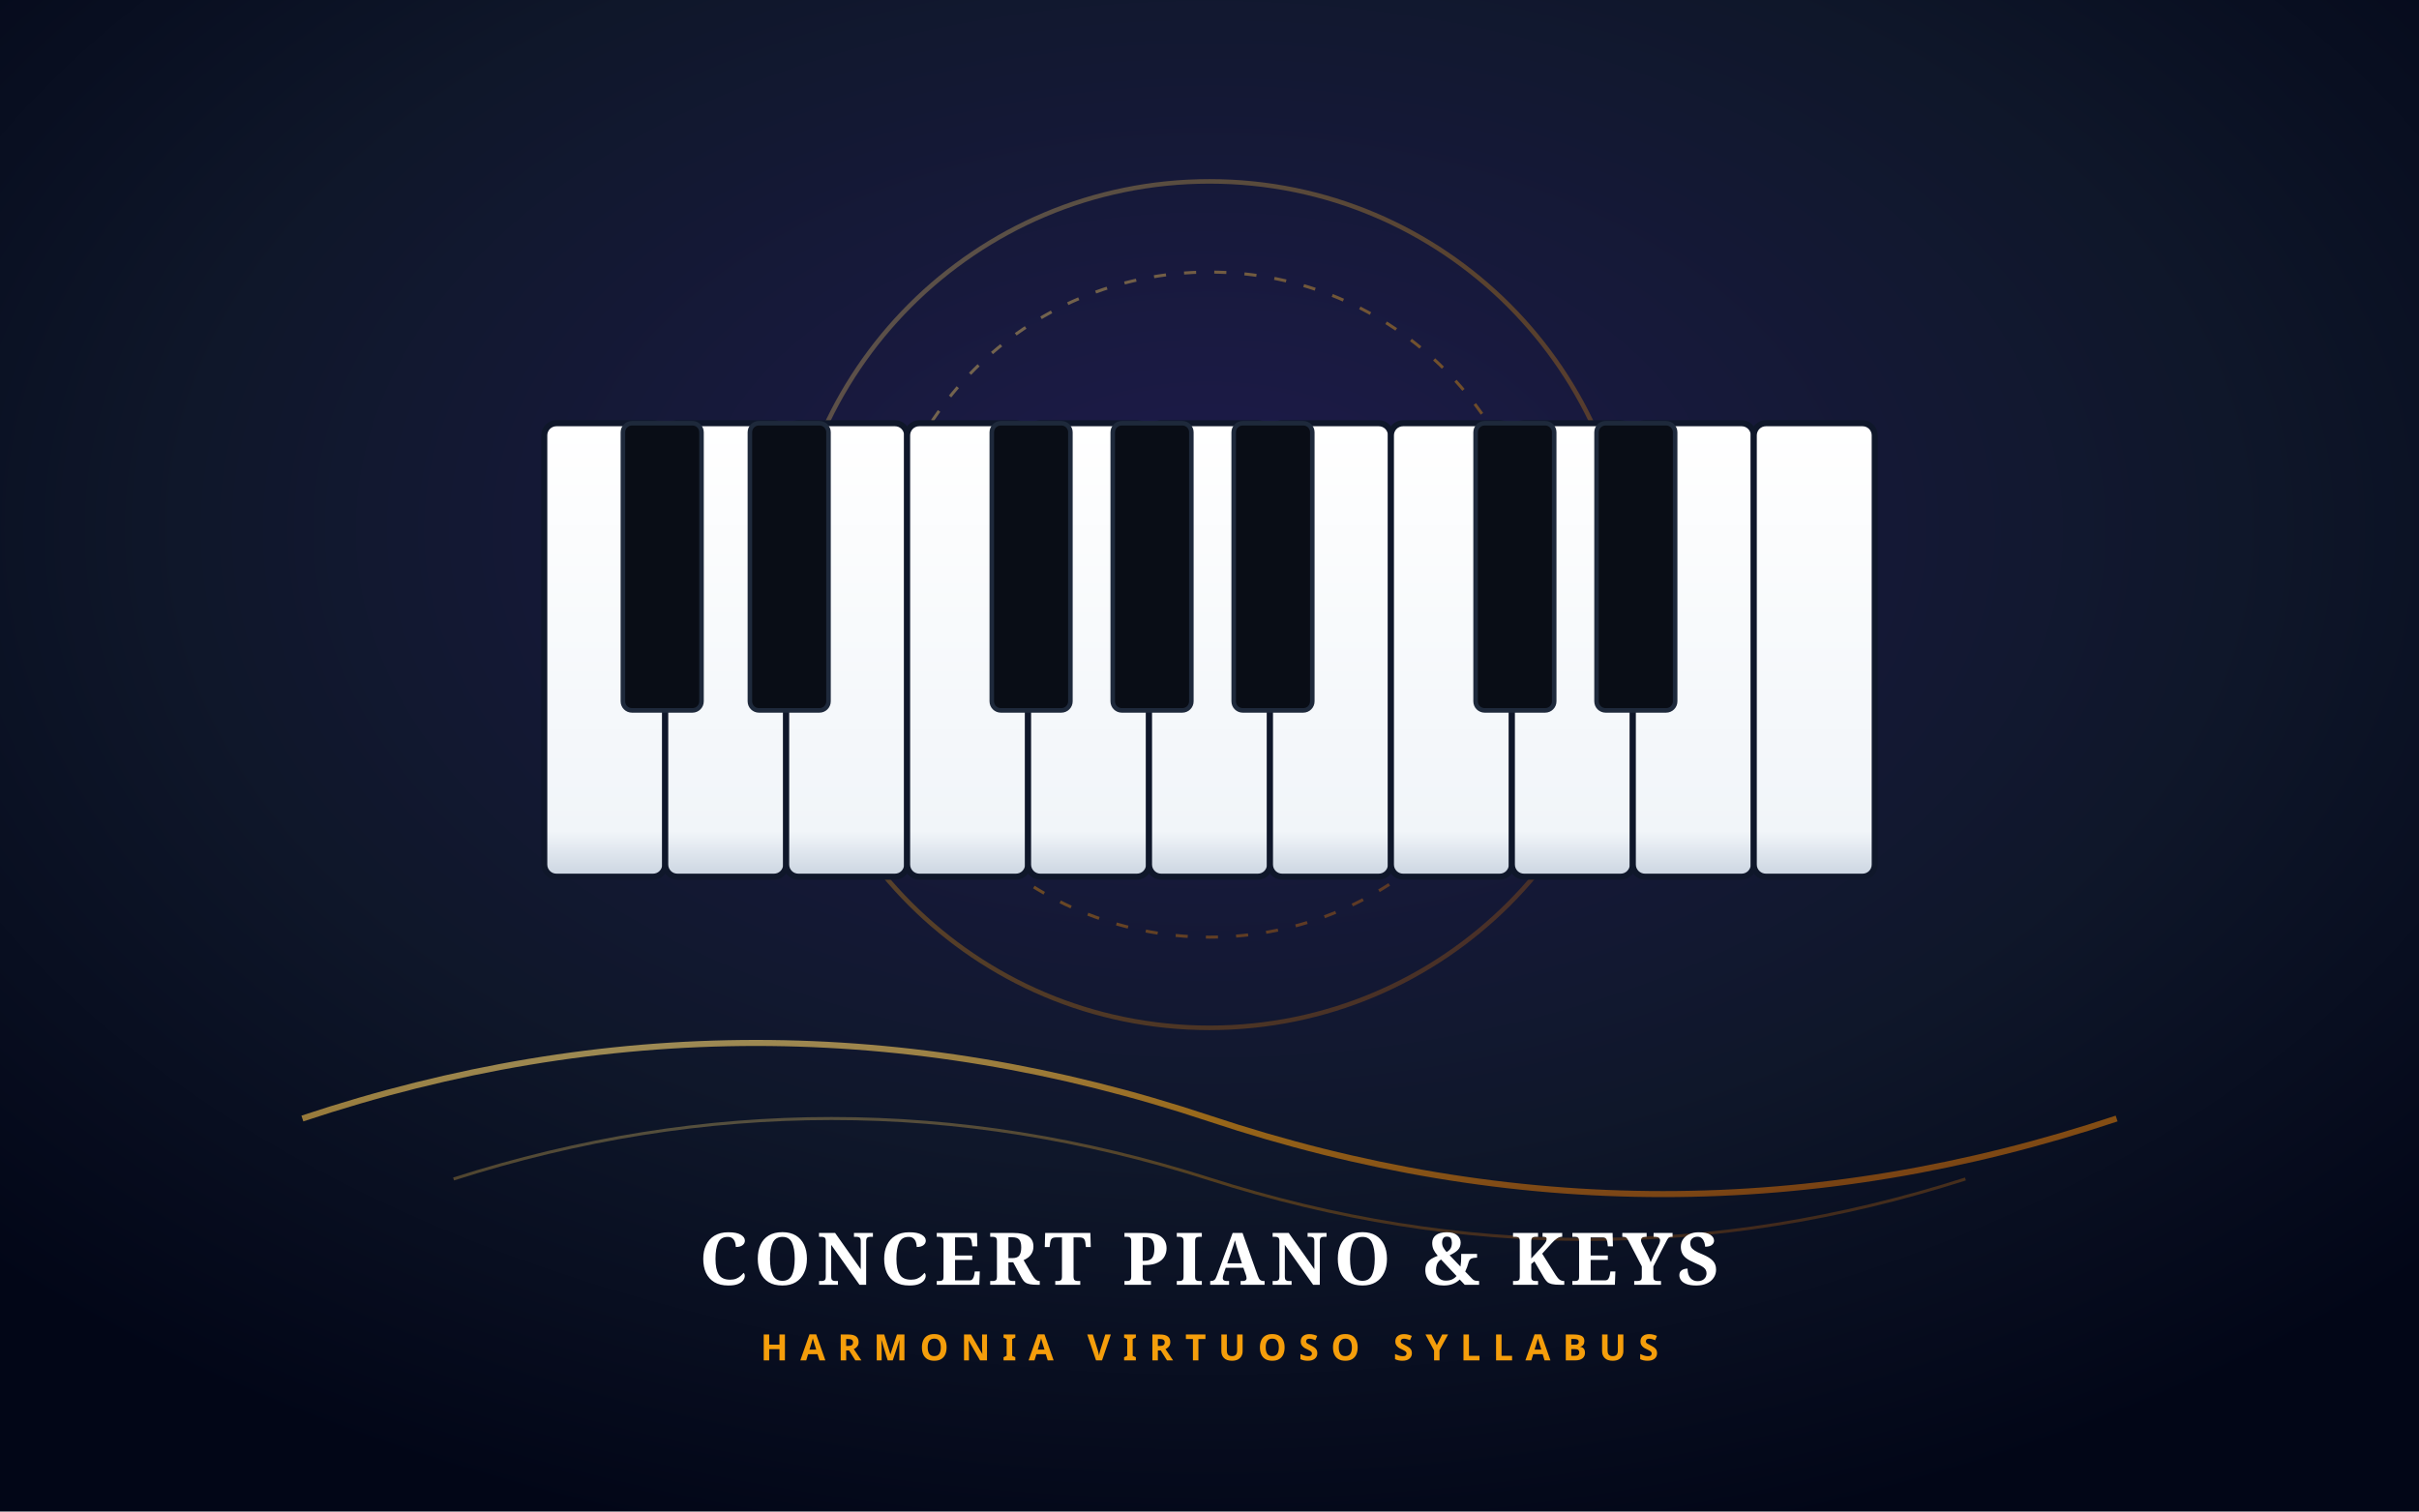
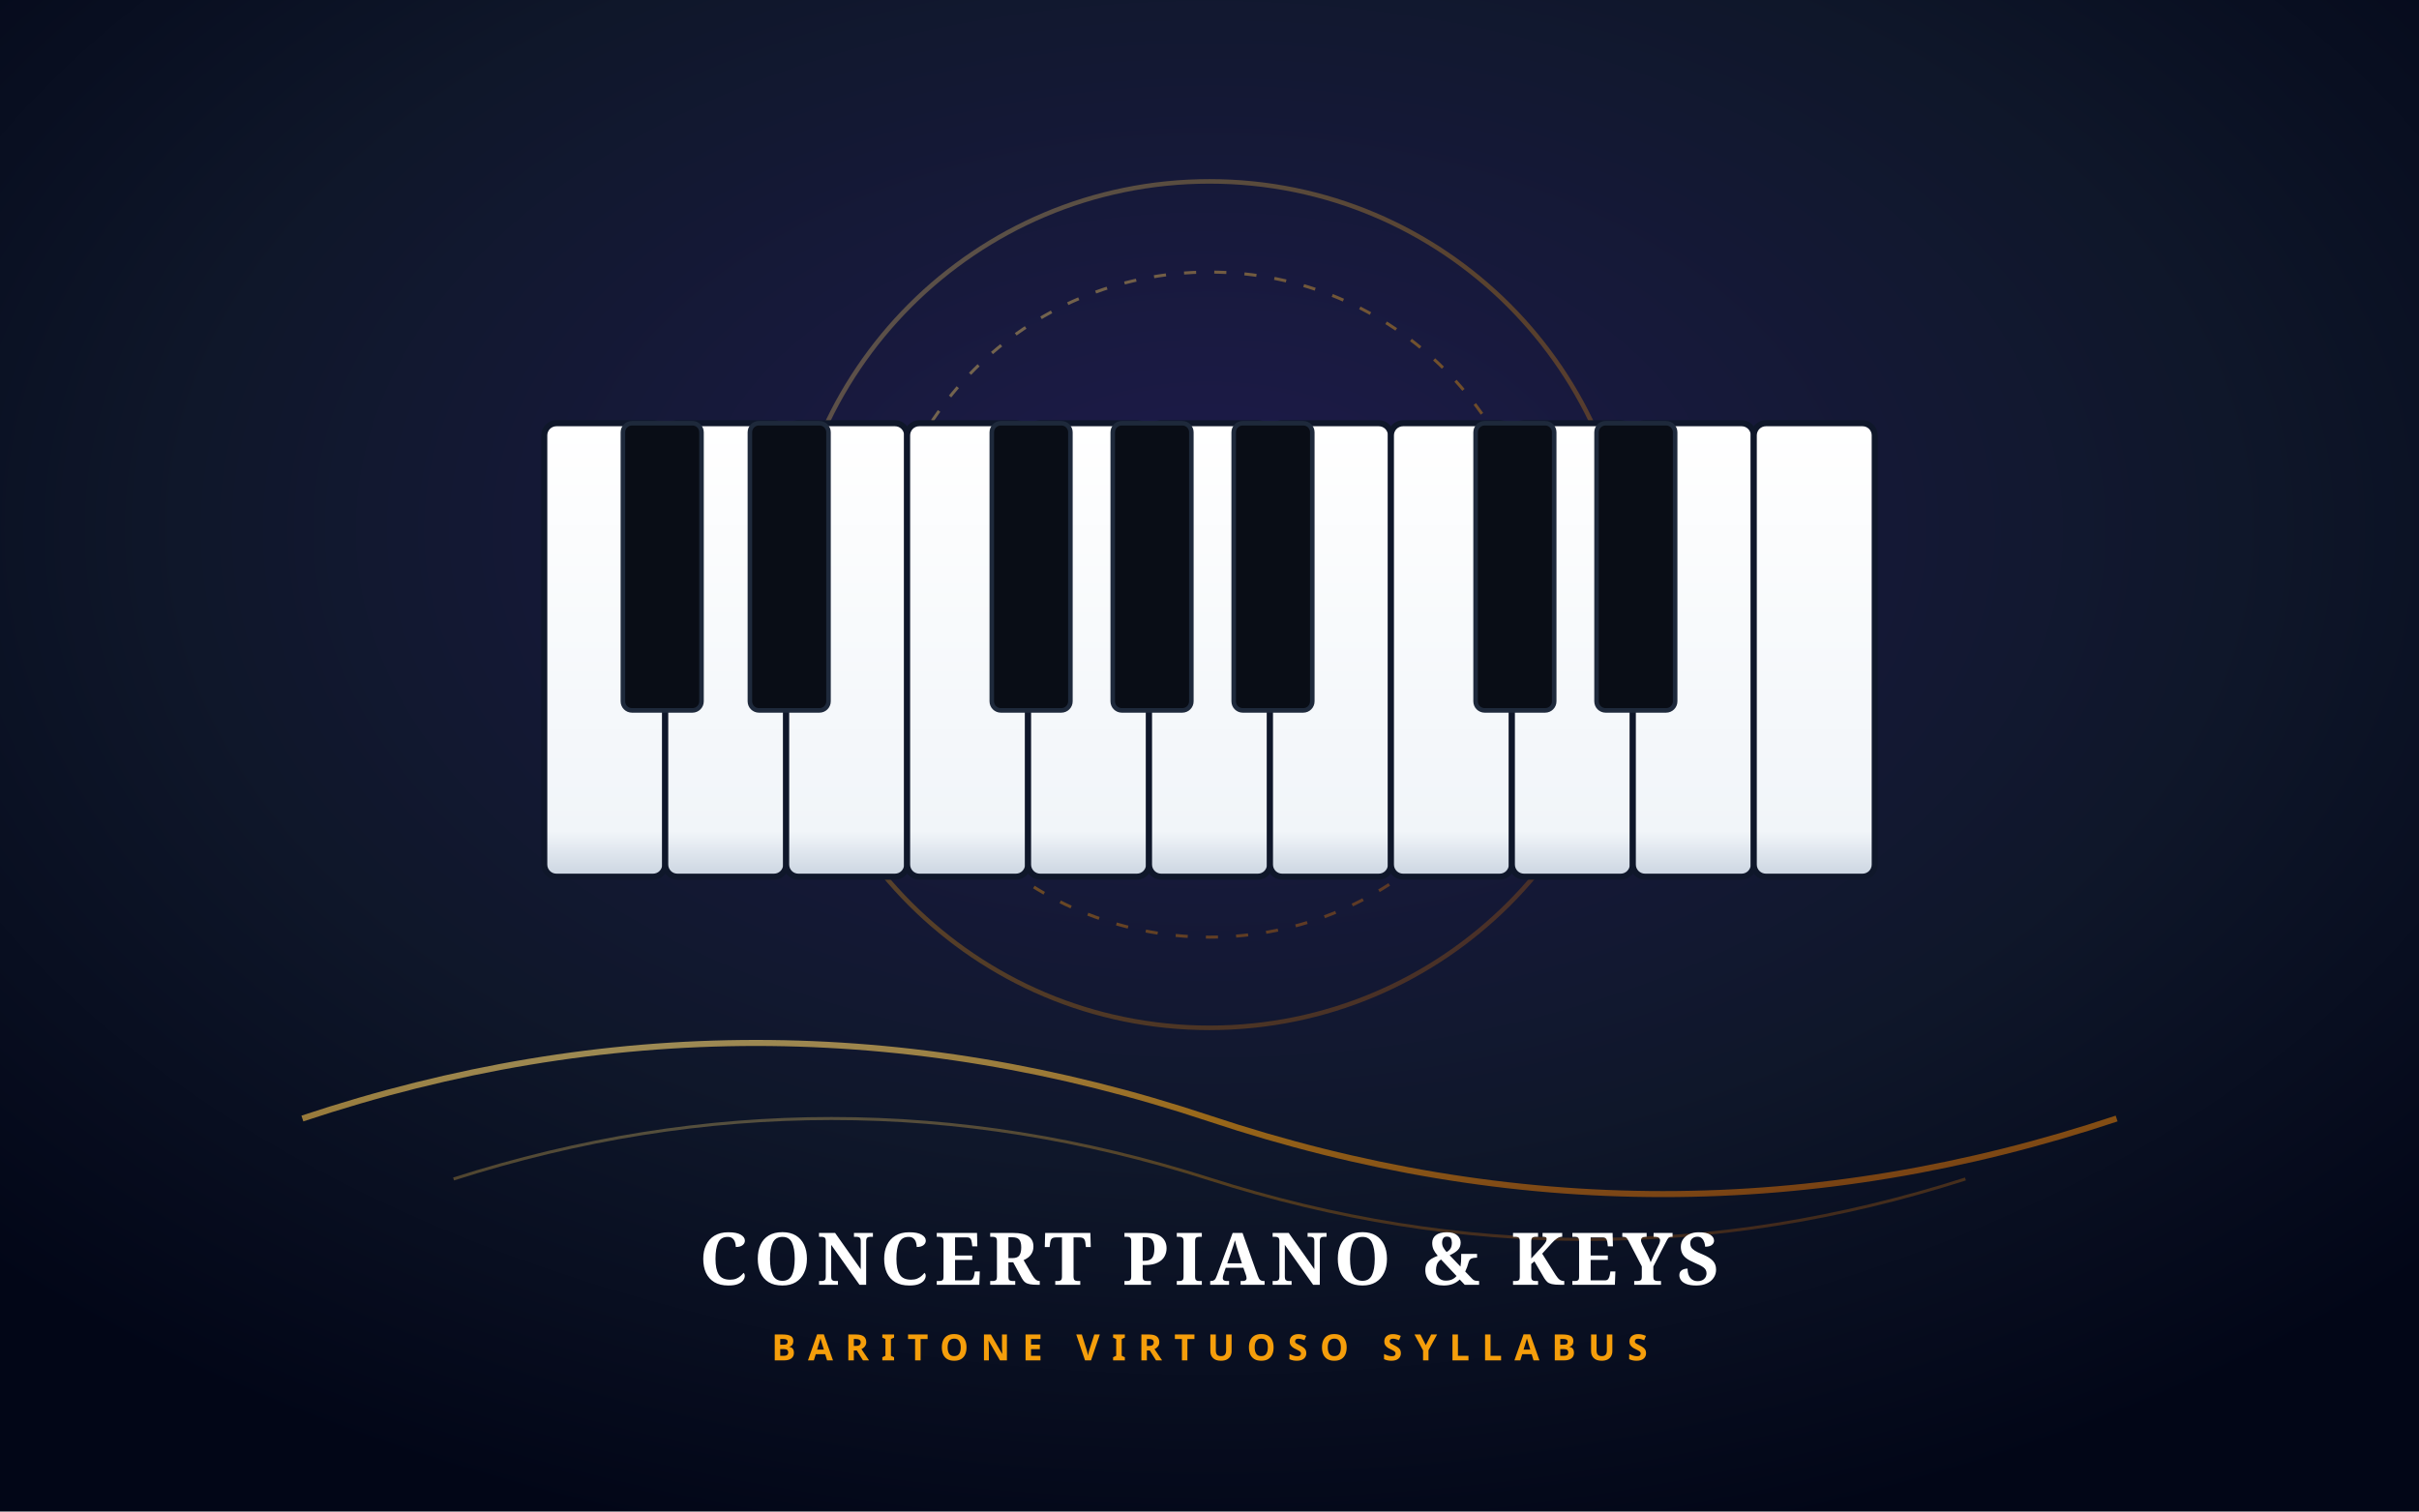
<svg xmlns="http://www.w3.org/2000/svg" viewBox="0 0 800 500" width="800" height="500">
  <defs>
    <radialGradient id="p-bg" cx="50%" cy="35%" r="70%">
      <stop offset="0%" stop-color="#1e1b4b" />
      <stop offset="60%" stop-color="#0f172a" />
      <stop offset="100%" stop-color="#020617" />
    </radialGradient>
    <linearGradient id="p-gold" x1="0%" y1="0%" x2="100%" y2="100%">
      <stop offset="0%" stop-color="#fde68a" />
      <stop offset="50%" stop-color="#f59e0b" />
      <stop offset="100%" stop-color="#b45309" />
    </linearGradient>
    <linearGradient id="p-key" x1="0%" y1="0%" x2="0%" y2="100%">
      <stop offset="0%" stop-color="#ffffff" />
      <stop offset="90%" stop-color="#f1f5f9" />
      <stop offset="100%" stop-color="#cbd5e1" />
    </linearGradient>
  </defs>
  <rect width="800" height="500" fill="url(#p-bg)" />
  <circle cx="400" cy="200" r="140" fill="none" stroke="url(#p-gold)" stroke-width="1.5" opacity="0.3" />
  <circle cx="400" cy="200" r="110" fill="none" stroke="url(#p-gold)" stroke-width="1" stroke-dasharray="4 6" opacity="0.4" />
  <g transform="translate(180, 140)">
    <rect x="0" y="0" width="40" height="150" rx="4" fill="url(#p-key)" stroke="#0f172a" stroke-width="2" />
    <rect x="40" y="0" width="40" height="150" rx="4" fill="url(#p-key)" stroke="#0f172a" stroke-width="2" />
    <rect x="80" y="0" width="40" height="150" rx="4" fill="url(#p-key)" stroke="#0f172a" stroke-width="2" />
    <rect x="120" y="0" width="40" height="150" rx="4" fill="url(#p-key)" stroke="#0f172a" stroke-width="2" />
    <rect x="160" y="0" width="40" height="150" rx="4" fill="url(#p-key)" stroke="#0f172a" stroke-width="2" />
    <rect x="200" y="0" width="40" height="150" rx="4" fill="url(#p-key)" stroke="#0f172a" stroke-width="2" />
    <rect x="240" y="0" width="40" height="150" rx="4" fill="url(#p-key)" stroke="#0f172a" stroke-width="2" />
    <rect x="280" y="0" width="40" height="150" rx="4" fill="url(#p-key)" stroke="#0f172a" stroke-width="2" />
    <rect x="320" y="0" width="40" height="150" rx="4" fill="url(#p-key)" stroke="#0f172a" stroke-width="2" />
    <rect x="360" y="0" width="40" height="150" rx="4" fill="url(#p-key)" stroke="#0f172a" stroke-width="2" />
    <rect x="400" y="0" width="40" height="150" rx="4" fill="url(#p-key)" stroke="#0f172a" stroke-width="2" />
    <rect x="26" y="0" width="26" height="95" rx="3" fill="#090d16" stroke="#1e293b" stroke-width="1.5" />
    <rect x="68" y="0" width="26" height="95" rx="3" fill="#090d16" stroke="#1e293b" stroke-width="1.5" />
    <rect x="148" y="0" width="26" height="95" rx="3" fill="#090d16" stroke="#1e293b" stroke-width="1.5" />
    <rect x="188" y="0" width="26" height="95" rx="3" fill="#090d16" stroke="#1e293b" stroke-width="1.5" />
    <rect x="228" y="0" width="26" height="95" rx="3" fill="#090d16" stroke="#1e293b" stroke-width="1.5" />
    <rect x="308" y="0" width="26" height="95" rx="3" fill="#090d16" stroke="#1e293b" stroke-width="1.5" />
    <rect x="348" y="0" width="26" height="95" rx="3" fill="#090d16" stroke="#1e293b" stroke-width="1.5" />
  </g>
  <path d="M100 370 Q 250 320 400 370 T 700 370" fill="none" stroke="url(#p-gold)" stroke-width="2" opacity="0.6" />
  <path d="M150 390 Q 275 350 400 390 T 650 390" fill="none" stroke="url(#p-gold)" stroke-width="1" opacity="0.3" />
  <text x="400" y="425" font-family="'Playfair Display', Georgia, serif" font-size="24" font-weight="bold" fill="#ffffff" text-anchor="middle" letter-spacing="2">CONCERT PIANO &amp; KEYS</text>
-   <text x="400" y="450" font-family="'Outfit', sans-serif" font-size="12" font-weight="600" fill="#f59e0b" text-anchor="middle" letter-spacing="4">HARMONIA VIRTUOSO SYLLABUS</text>
+   <text x="400" y="450" font-family="'Outfit', sans-serif" font-size="12" font-weight="600" fill="#f59e0b" text-anchor="middle" letter-spacing="4">BARITONE VIRTUOSO SYLLABUS</text>
</svg>
